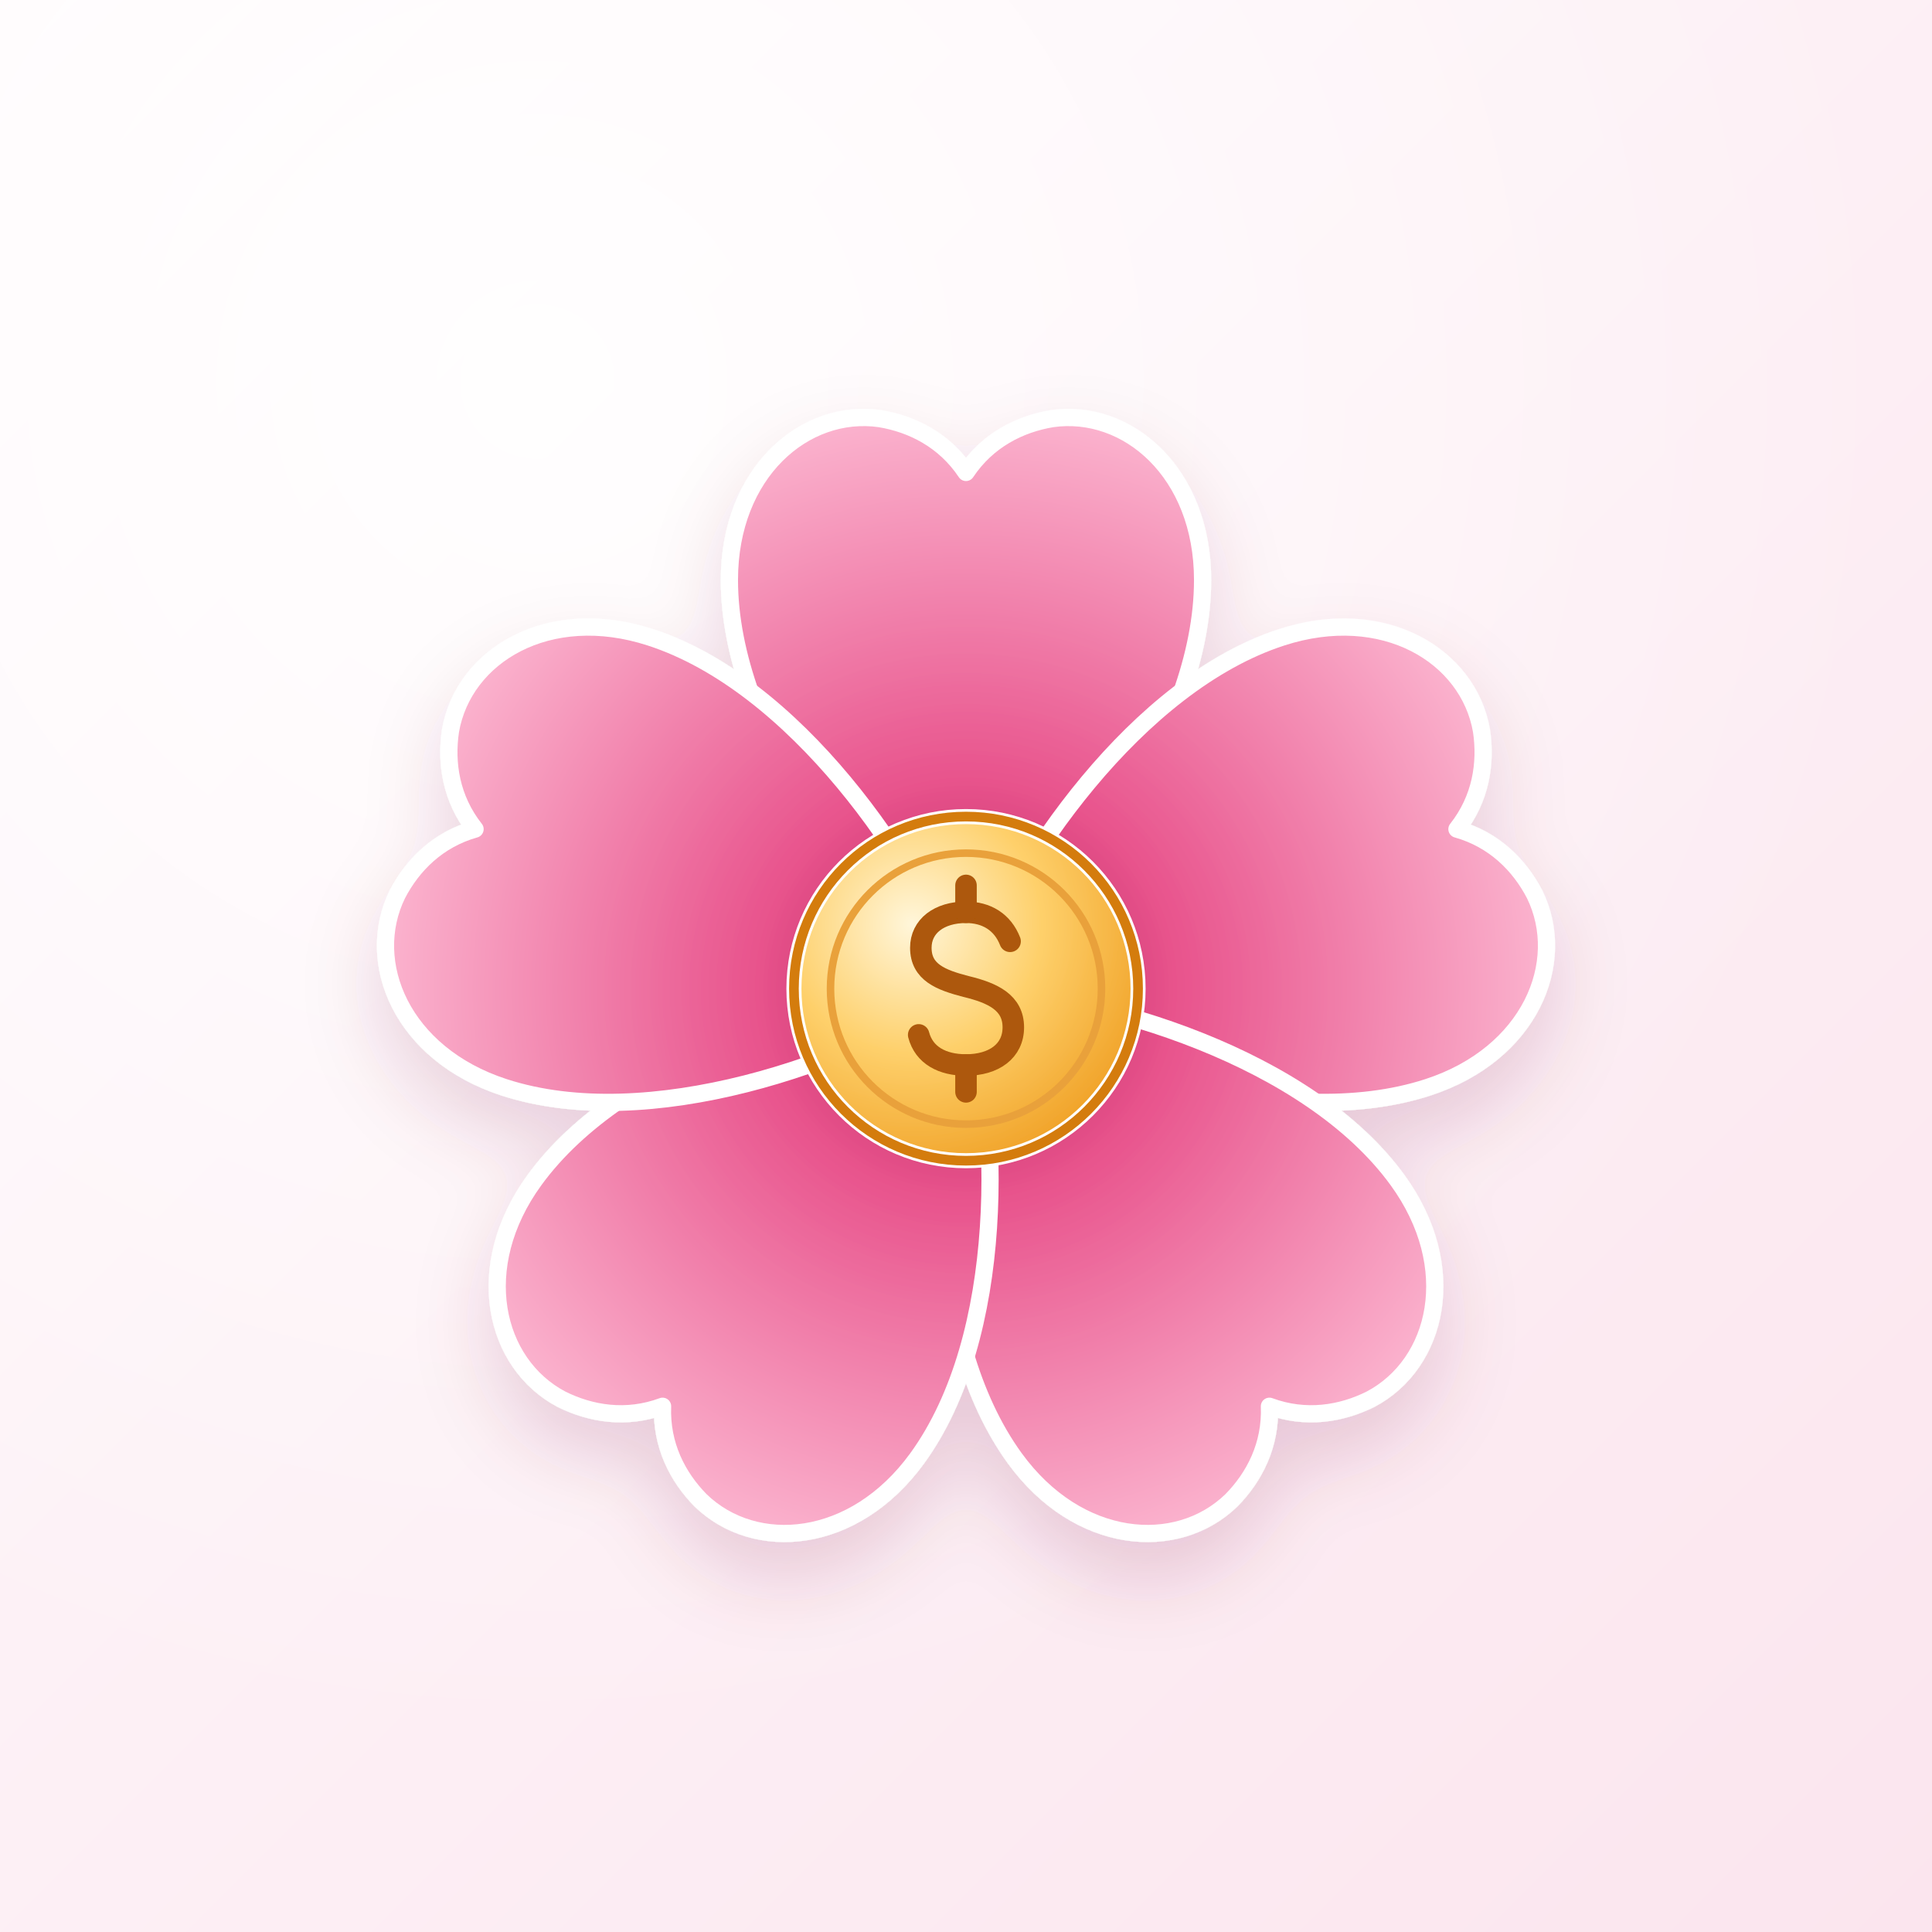
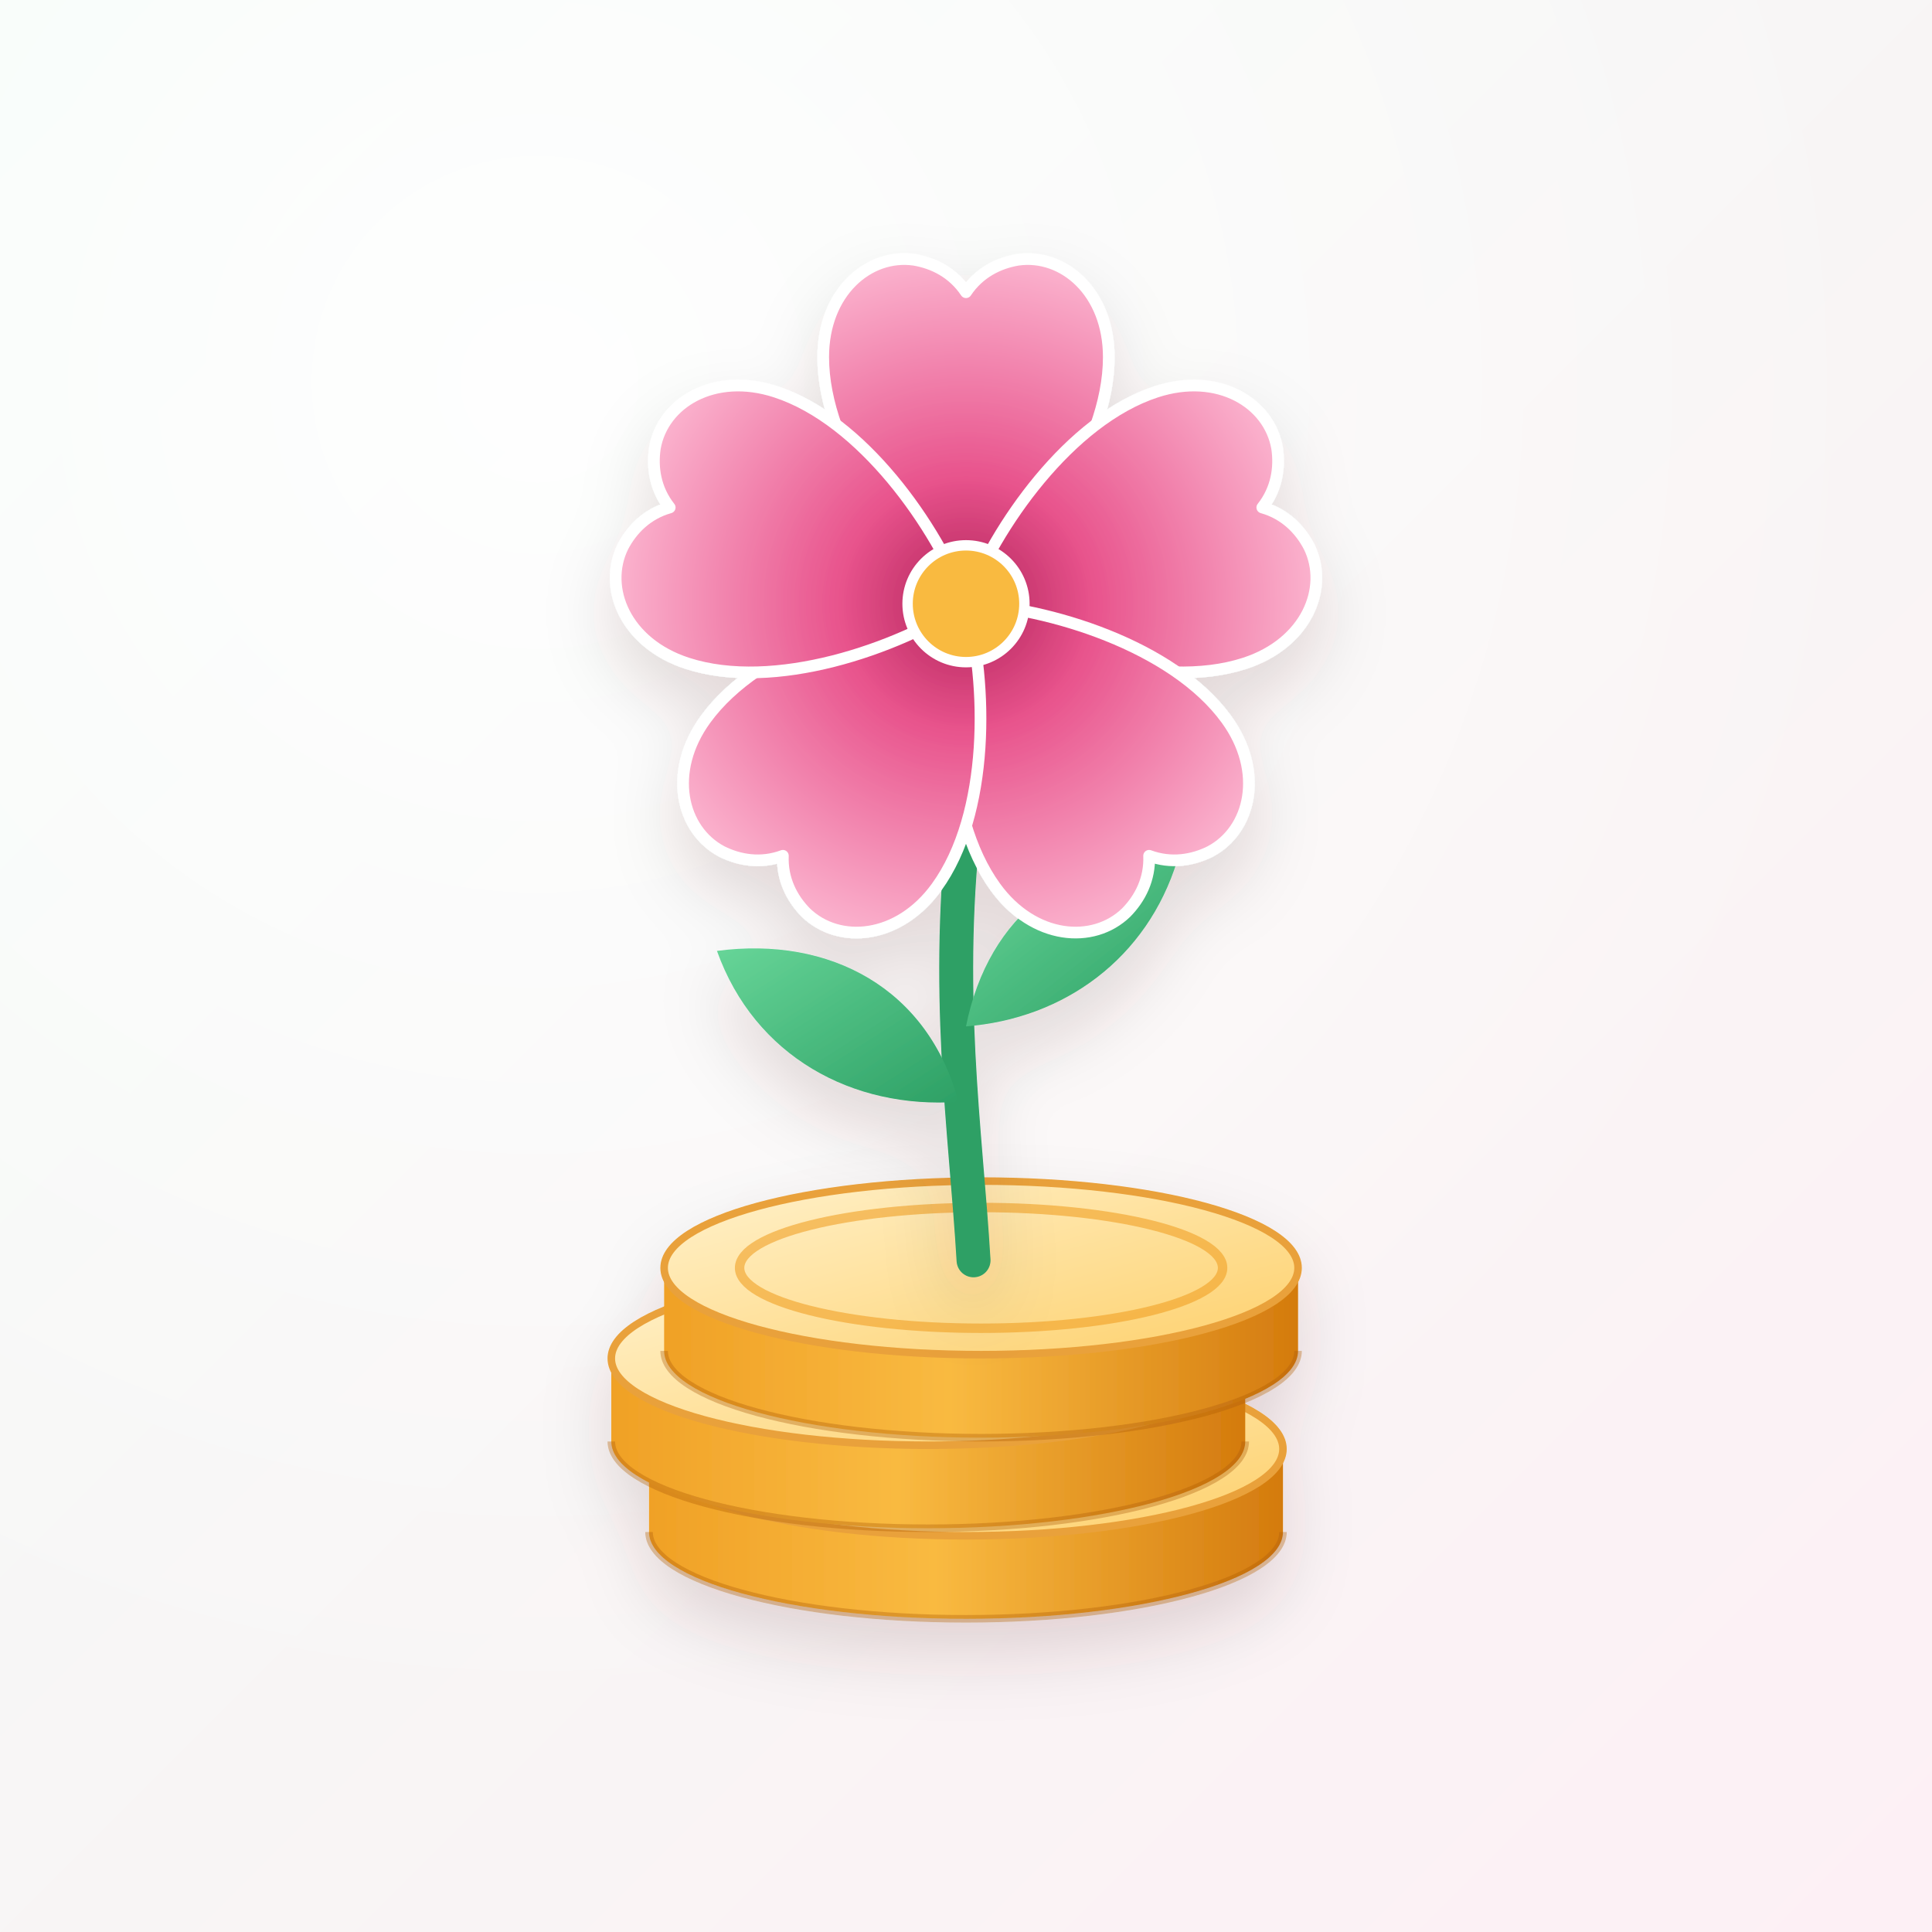
<svg xmlns="http://www.w3.org/2000/svg" viewBox="0 0 512 512">
  <defs>
    <linearGradient id="ground" x1="0" y1="0" x2="1" y2="1">
-       <stop offset="0" stop-color="#FFFAFC" />
-       <stop offset="1" stop-color="#FBE5EE" />
+       <stop offset="0" stop-color="#F3FBF6" />
+       <stop offset="1" stop-color="#FDF0F5" />
    </linearGradient>
    <radialGradient id="glow" cx="0.28" cy="0.2" r="0.7">
      <stop offset="0" stop-color="#FFFFFF" stop-opacity="0.9" />
      <stop offset="1" stop-color="#FFFFFF" stop-opacity="0" />
    </radialGradient>
    <radialGradient id="petal" gradientUnits="userSpaceOnUse" cx="0" cy="0" r="54">
      <stop offset="0" stop-color="#B12259" />
      <stop offset="0.36" stop-color="#E8538C" />
      <stop offset="1" stop-color="#FBB3CE" />
    </radialGradient>
-     <radialGradient id="coin" gradientUnits="userSpaceOnUse" cx="-5" cy="-6" r="24">
-       <stop offset="0" stop-color="#FFF6DA" />
-       <stop offset="0.5" stop-color="#FED06B" />
-       <stop offset="1" stop-color="#F0A126" />
-     </radialGradient>
+     <linearGradient id="side" x1="0" y1="0" x2="1" y2="0">
+       <stop offset="0" stop-color="#F0A126" />
+       <stop offset="0.45" stop-color="#F9BA41" />
+       <stop offset="1" stop-color="#D47B0E" />
+     </linearGradient>
+     <linearGradient id="top" x1="0" y1="0" x2="1" y2="1">
+       <stop offset="0" stop-color="#FFF2CD" />
+       <stop offset="1" stop-color="#FED06B" />
+     </linearGradient>
+     <linearGradient id="leaf" x1="0" y1="0" x2="1" y2="1">
+       <stop offset="0" stop-color="#67D598" />
+       <stop offset="1" stop-color="#2DA065" />
+     </linearGradient>
    <filter id="shadow" x="-30%" y="-30%" width="160%" height="160%">
-       <feGaussianBlur in="SourceAlpha" stdDeviation="10" />
-       <feOffset dy="10" result="blur" />
-       <feFlood flood-color="#7C1C3D" flood-opacity="0.16" />
+       <feGaussianBlur in="SourceAlpha" stdDeviation="9" />
+       <feOffset dy="9" result="blur" />
+       <feFlood flood-color="#4C0C23" flood-opacity="0.14" />
      <feComposite in2="blur" operator="in" />
      <feMerge>
        <feMergeNode />
        <feMergeNode in="SourceGraphic" />
      </feMerge>
    </filter>
    <path id="p" d="M0 0C-10-8-22-24-22-38C-22-48-15-54-8-53C-5-52.5-2-51 0-48C2-51 5-52.5 8-53C15-54 22-48 22-38C22-24 10-8 0 0Z" />
+     <g id="coin">
+       <path d="M-84 0V22A84 23 0 0 0 84 22V0Z" fill="url(#side)" />
+       <path d="M-84 22A84 23 0 0 0 84 22" fill="none" stroke="#AD5907" stroke-opacity="0.35" stroke-width="2" />
+       <ellipse rx="84" ry="23" fill="url(#top)" stroke="#E9A13A" stroke-width="2" />
+       <ellipse rx="64" ry="16" fill="none" stroke="#F0A126" stroke-opacity="0.6" stroke-width="2.5" />
+     </g>
  </defs>
  <rect width="512" height="512" fill="url(#ground)" />
  <rect width="512" height="512" fill="url(#glow)" />
  <g filter="url(#shadow)">
-     <g transform="translate(256 262) scale(2.85)">
-       <g fill="url(#petal)" stroke="#FFFFFF" stroke-width="1.6" stroke-linejoin="round">
+     <use href="#coin" transform="translate(256 384)" />
+     <use href="#coin" transform="translate(246 360)" />
+     <use href="#coin" transform="translate(260 336)" />
+   </g>
+   <g filter="url(#shadow)">
+     <path d="M258 334C256 300 250 262 256 214" fill="none" stroke="#2DA065" stroke-width="9" stroke-linecap="round" />
+     <path d="M254 292C226 294 200 280 190 252C220 248 246 262 254 292Z" fill="url(#leaf)" />
+     <path d="M256 272C282 270 304 254 312 228C284 226 262 242 256 272Z" fill="url(#leaf)" />
+     <g transform="translate(256 160) scale(1.72)">
+       <g fill="url(#petal)" stroke="#FFFFFF" stroke-width="1.8" stroke-linejoin="round">
        <use href="#p" />
        <use href="#p" transform="rotate(72)" />
        <use href="#p" transform="rotate(144)" />
        <use href="#p" transform="rotate(216)" />
        <use href="#p" transform="rotate(288)" />
      </g>
-       <circle r="16" fill="url(#coin)" stroke="#FFFFFF" stroke-width="1.4" />
-       <circle r="16" fill="none" stroke="#D47B0E" stroke-width="0.9" />
-       <circle r="12.6" fill="none" stroke="#E9A13A" stroke-width="0.7" />
-       <g fill="none" stroke="#AD5907" stroke-width="2" stroke-linecap="round">
-         <path d="M4.1-4.4C3.4-6.2 1.9-7.1 0-7.1C-2.5-7.1-4.2-5.8-4.2-3.8C-4.2-1.5-2.3-0.8 0-0.2C2.5 0.4 4.4 1.3 4.4 3.6C4.4 5.8 2.6 7.1 0 7.1C-2.2 7.1-3.9 6.2-4.4 4.3" />
-         <path d="M0-9.6V-7.1M0 7.1V9.6" />
-       </g>
+       <circle r="9" fill="#F9BA41" stroke="#FFFFFF" stroke-width="1.6" />
    </g>
  </g>
</svg>
